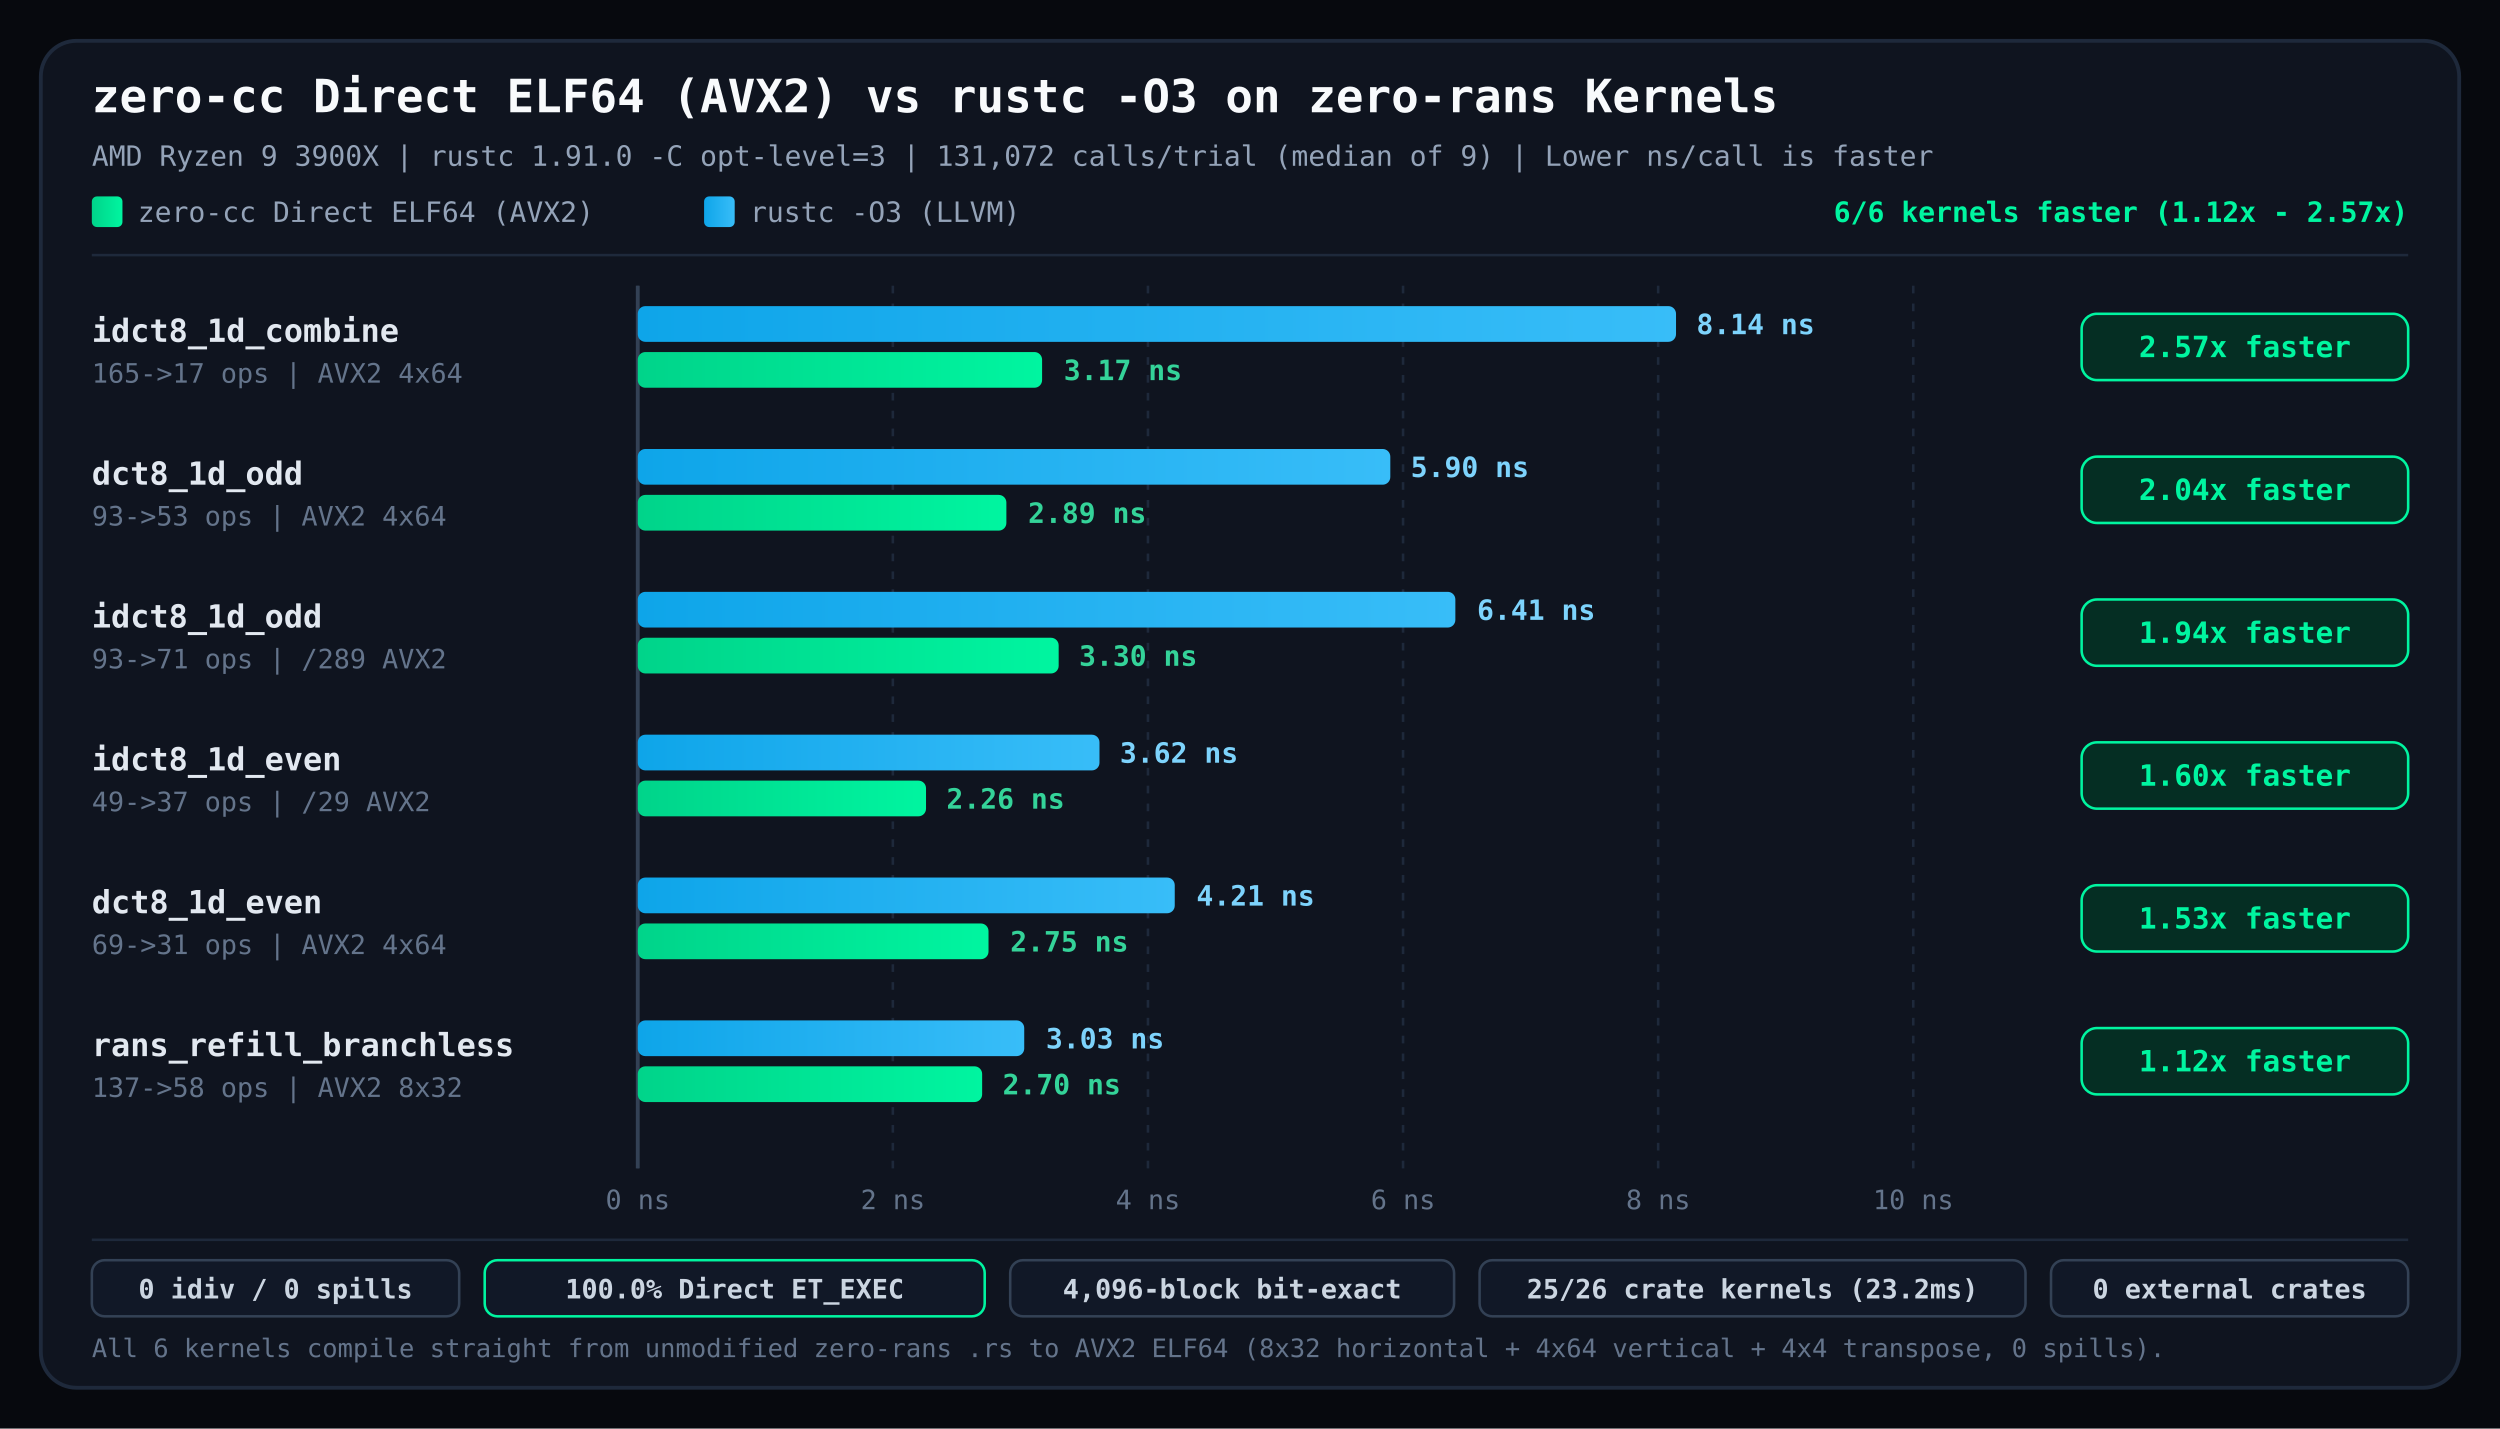
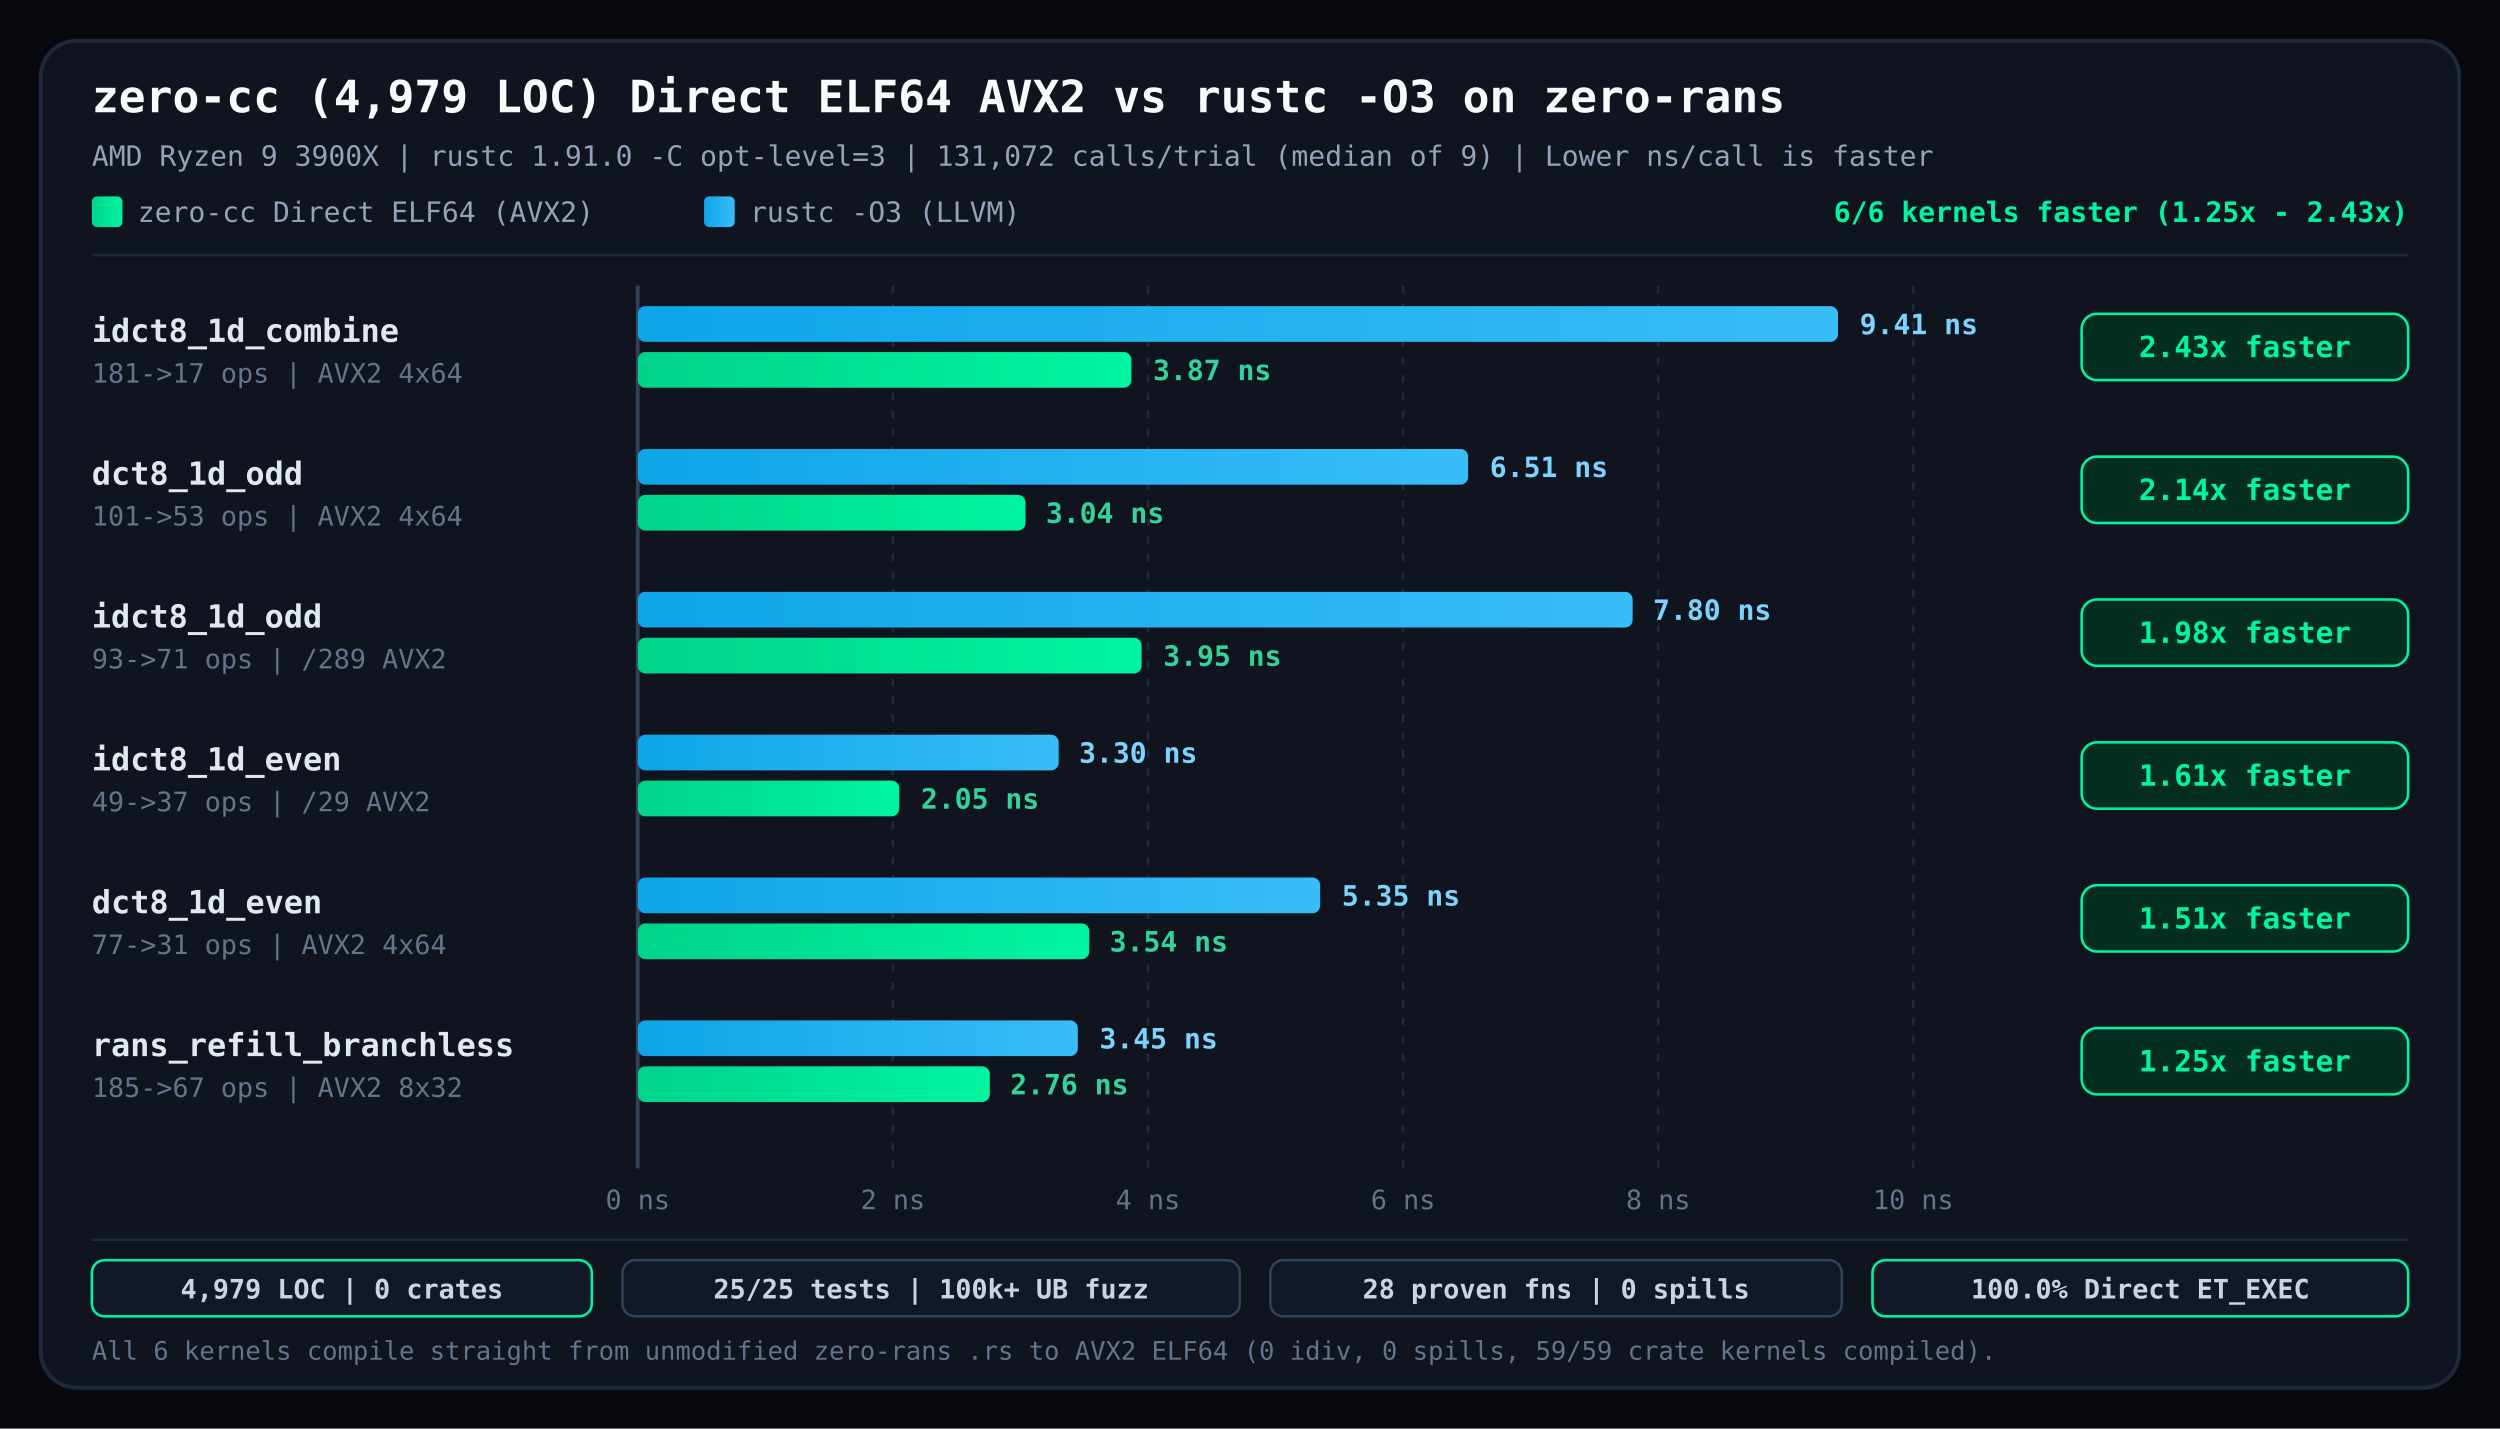
- <svg xmlns="http://www.w3.org/2000/svg" viewBox="0 0 980 560" width="980" height="560" role="img" aria-label="zero-cc Direct ELF64 AVX2 vs rustc -O3 latency on 6 zero-rans kernels">
+ <svg xmlns="http://www.w3.org/2000/svg" viewBox="0 0 980 560" width="980" height="560" role="img" aria-label="zero-cc 4,979-LOC Direct ELF64 AVX2 vs rustc -O3 latency on 6 zero-rans kernels">
  <defs>
    <linearGradient id="gZcc" x1="0" y1="0" x2="1" y2="0">
      <stop offset="0%" stop-color="#00D48A" />
      <stop offset="100%" stop-color="#00F5A0" />
    </linearGradient>
    <linearGradient id="gRust" x1="0" y1="0" x2="1" y2="0">
      <stop offset="0%" stop-color="#0EA5E9" />
      <stop offset="100%" stop-color="#38BDF8" />
    </linearGradient>
    <style>
      .mono { font-family: ui-monospace, SFMono-Regular, Menlo, Monaco, Consolas, monospace; }
-       .title { fill: #F8FAFC; font-size: 18px; font-weight: 700; }
+       .title { fill: #F8FAFC; font-size: 17.5px; font-weight: 700; }
      .sub { fill: #94A3B8; font-size: 11px; }
      .winSum { fill: #00F5A0; font-size: 11px; font-weight: 700; text-anchor: end; }
      .kname { fill: #E2E8F0; font-size: 12.5px; font-weight: 700; }
      .kmeta { fill: #64748B; font-size: 10.5px; }
      .valR { fill: #7DD3FC; font-size: 11px; font-weight: 600; }
      .valZ { fill: #34D399; font-size: 11px; font-weight: 700; }
      .tick { fill: #64748B; font-size: 10.5px; text-anchor: middle; }
      .badgeWin { fill: #00F5A0; font-size: 11.5px; font-weight: 700; text-anchor: middle; }
      .pill { fill: #CBD5E1; font-size: 10.5px; font-weight: 600; text-anchor: middle; }
      .foot { fill: #64748B; font-size: 10px; }
    </style>
  </defs>
  <rect width="980" height="560" fill="#07090E" />
  <rect x="16" y="16" width="948" height="528" rx="14" fill="#0F141F" stroke="#1E293B" stroke-width="1.5" />
-   <text x="36" y="44" class="mono title">zero-cc Direct ELF64 (AVX2) vs rustc -O3 on zero-rans Kernels</text>
+   <text x="36" y="44" class="mono title">zero-cc (4,979 LOC) Direct ELF64 AVX2 vs rustc -O3 on zero-rans</text>
  <text x="36" y="65" class="mono sub">AMD Ryzen 9 3900X | rustc 1.91.0 -C opt-level=3 | 131,072 calls/trial (median of 9) | Lower ns/call is faster</text>
  <rect x="36" y="77" width="12" height="12" rx="2" fill="url(#gZcc)" />
  <text x="54" y="87" class="mono sub">zero-cc Direct ELF64 (AVX2)</text>
  <rect x="276" y="77" width="12" height="12" rx="2" fill="url(#gRust)" />
  <text x="294" y="87" class="mono sub">rustc -O3 (LLVM)</text>
-   <text x="944" y="87" class="mono winSum">6/6 kernels faster (1.12x - 2.57x)</text>
+   <text x="944" y="87" class="mono winSum">6/6 kernels faster (1.25x - 2.43x)</text>
  <line x1="36" y1="100" x2="944" y2="100" stroke="#1E293B" stroke-width="1" />
  <g stroke="#1E293B" stroke-width="1" stroke-dasharray="3,4">
    <line x1="250" y1="112" x2="250" y2="458" />
    <line x1="350" y1="112" x2="350" y2="458" />
    <line x1="450" y1="112" x2="450" y2="458" />
    <line x1="550" y1="112" x2="550" y2="458" />
    <line x1="650" y1="112" x2="650" y2="458" />
    <line x1="750" y1="112" x2="750" y2="458" />
  </g>
  <line x1="250" y1="112" x2="250" y2="458" stroke="#334155" stroke-width="1.5" />
  <text x="36" y="134" class="mono kname">idct8_1d_combine</text>
-   <text x="36" y="150" class="mono kmeta">165-&gt;17 ops | AVX2 4x64</text>
-   <rect x="250" y="120" width="407.0" height="14" rx="3" fill="url(#gRust)" />
-   <text x="665" y="131" class="mono valR">8.14 ns</text>
-   <rect x="250" y="138" width="158.5" height="14" rx="3" fill="url(#gZcc)" />
-   <text x="417" y="149" class="mono valZ">3.17 ns</text>
+   <text x="36" y="150" class="mono kmeta">181-&gt;17 ops | AVX2 4x64</text>
+   <rect x="250" y="120" width="470.5" height="14" rx="3" fill="url(#gRust)" />
+   <text x="729" y="131" class="mono valR">9.41 ns</text>
+   <rect x="250" y="138" width="193.5" height="14" rx="3" fill="url(#gZcc)" />
+   <text x="452" y="149" class="mono valZ">3.87 ns</text>
  <rect x="816" y="123" width="128" height="26" rx="6" fill="#052E23" stroke="#00F5A0" stroke-width="1" />
-   <text x="880" y="140" class="mono badgeWin">2.57x faster</text>
+   <text x="880" y="140" class="mono badgeWin">2.43x faster</text>
  <text x="36" y="190" class="mono kname">dct8_1d_odd</text>
-   <text x="36" y="206" class="mono kmeta">93-&gt;53 ops | AVX2 4x64</text>
-   <rect x="250" y="176" width="295.0" height="14" rx="3" fill="url(#gRust)" />
-   <text x="553" y="187" class="mono valR">5.90 ns</text>
-   <rect x="250" y="194" width="144.5" height="14" rx="3" fill="url(#gZcc)" />
-   <text x="403" y="205" class="mono valZ">2.89 ns</text>
+   <text x="36" y="206" class="mono kmeta">101-&gt;53 ops | AVX2 4x64</text>
+   <rect x="250" y="176" width="325.5" height="14" rx="3" fill="url(#gRust)" />
+   <text x="584" y="187" class="mono valR">6.51 ns</text>
+   <rect x="250" y="194" width="152.0" height="14" rx="3" fill="url(#gZcc)" />
+   <text x="410" y="205" class="mono valZ">3.04 ns</text>
  <rect x="816" y="179" width="128" height="26" rx="6" fill="#052E23" stroke="#00F5A0" stroke-width="1" />
-   <text x="880" y="196" class="mono badgeWin">2.04x faster</text>
+   <text x="880" y="196" class="mono badgeWin">2.14x faster</text>
  <text x="36" y="246" class="mono kname">idct8_1d_odd</text>
  <text x="36" y="262" class="mono kmeta">93-&gt;71 ops | /289 AVX2</text>
-   <rect x="250" y="232" width="320.5" height="14" rx="3" fill="url(#gRust)" />
-   <text x="579" y="243" class="mono valR">6.41 ns</text>
-   <rect x="250" y="250" width="165.0" height="14" rx="3" fill="url(#gZcc)" />
-   <text x="423" y="261" class="mono valZ">3.30 ns</text>
+   <rect x="250" y="232" width="390.0" height="14" rx="3" fill="url(#gRust)" />
+   <text x="648" y="243" class="mono valR">7.80 ns</text>
+   <rect x="250" y="250" width="197.5" height="14" rx="3" fill="url(#gZcc)" />
+   <text x="456" y="261" class="mono valZ">3.95 ns</text>
  <rect x="816" y="235" width="128" height="26" rx="6" fill="#052E23" stroke="#00F5A0" stroke-width="1" />
-   <text x="880" y="252" class="mono badgeWin">1.94x faster</text>
+   <text x="880" y="252" class="mono badgeWin">1.98x faster</text>
  <text x="36" y="302" class="mono kname">idct8_1d_even</text>
  <text x="36" y="318" class="mono kmeta">49-&gt;37 ops | /29 AVX2</text>
-   <rect x="250" y="288" width="181.0" height="14" rx="3" fill="url(#gRust)" />
-   <text x="439" y="299" class="mono valR">3.62 ns</text>
-   <rect x="250" y="306" width="113.0" height="14" rx="3" fill="url(#gZcc)" />
-   <text x="371" y="317" class="mono valZ">2.26 ns</text>
+   <rect x="250" y="288" width="165.0" height="14" rx="3" fill="url(#gRust)" />
+   <text x="423" y="299" class="mono valR">3.30 ns</text>
+   <rect x="250" y="306" width="102.5" height="14" rx="3" fill="url(#gZcc)" />
+   <text x="361" y="317" class="mono valZ">2.05 ns</text>
  <rect x="816" y="291" width="128" height="26" rx="6" fill="#052E23" stroke="#00F5A0" stroke-width="1" />
-   <text x="880" y="308" class="mono badgeWin">1.60x faster</text>
+   <text x="880" y="308" class="mono badgeWin">1.61x faster</text>
  <text x="36" y="358" class="mono kname">dct8_1d_even</text>
-   <text x="36" y="374" class="mono kmeta">69-&gt;31 ops | AVX2 4x64</text>
-   <rect x="250" y="344" width="210.5" height="14" rx="3" fill="url(#gRust)" />
-   <text x="469" y="355" class="mono valR">4.21 ns</text>
-   <rect x="250" y="362" width="137.5" height="14" rx="3" fill="url(#gZcc)" />
-   <text x="396" y="373" class="mono valZ">2.75 ns</text>
+   <text x="36" y="374" class="mono kmeta">77-&gt;31 ops | AVX2 4x64</text>
+   <rect x="250" y="344" width="267.5" height="14" rx="3" fill="url(#gRust)" />
+   <text x="526" y="355" class="mono valR">5.35 ns</text>
+   <rect x="250" y="362" width="177.0" height="14" rx="3" fill="url(#gZcc)" />
+   <text x="435" y="373" class="mono valZ">3.54 ns</text>
  <rect x="816" y="347" width="128" height="26" rx="6" fill="#052E23" stroke="#00F5A0" stroke-width="1" />
-   <text x="880" y="364" class="mono badgeWin">1.53x faster</text>
+   <text x="880" y="364" class="mono badgeWin">1.51x faster</text>
  <text x="36" y="414" class="mono kname">rans_refill_branchless</text>
-   <text x="36" y="430" class="mono kmeta">137-&gt;58 ops | AVX2 8x32</text>
-   <rect x="250" y="400" width="151.5" height="14" rx="3" fill="url(#gRust)" />
-   <text x="410" y="411" class="mono valR">3.03 ns</text>
-   <rect x="250" y="418" width="135.0" height="14" rx="3" fill="url(#gZcc)" />
-   <text x="393" y="429" class="mono valZ">2.70 ns</text>
+   <text x="36" y="430" class="mono kmeta">185-&gt;67 ops | AVX2 8x32</text>
+   <rect x="250" y="400" width="172.5" height="14" rx="3" fill="url(#gRust)" />
+   <text x="431" y="411" class="mono valR">3.45 ns</text>
+   <rect x="250" y="418" width="138.0" height="14" rx="3" fill="url(#gZcc)" />
+   <text x="396" y="429" class="mono valZ">2.76 ns</text>
  <rect x="816" y="403" width="128" height="26" rx="6" fill="#052E23" stroke="#00F5A0" stroke-width="1" />
-   <text x="880" y="420" class="mono badgeWin">1.12x faster</text>
+   <text x="880" y="420" class="mono badgeWin">1.25x faster</text>
  <text x="250" y="474" class="mono tick">0 ns</text>
  <text x="350" y="474" class="mono tick">2 ns</text>
  <text x="450" y="474" class="mono tick">4 ns</text>
  <text x="550" y="474" class="mono tick">6 ns</text>
  <text x="650" y="474" class="mono tick">8 ns</text>
  <text x="750" y="474" class="mono tick">10 ns</text>
  <line x1="36" y1="486" x2="944" y2="486" stroke="#1E293B" stroke-width="1" />
-   <rect x="36" y="494" width="144" height="22" rx="5" fill="#111827" stroke="#334155" />
-   <text x="108" y="509" class="mono pill">0 idiv / 0 spills</text>
-   <rect x="190" y="494" width="196" height="22" rx="5" fill="#111827" stroke="#00F5A0" />
-   <text x="288" y="509" class="mono pill">100.0% Direct ET_EXEC</text>
-   <rect x="396" y="494" width="174" height="22" rx="5" fill="#111827" stroke="#334155" />
-   <text x="483" y="509" class="mono pill">4,096-block bit-exact</text>
-   <rect x="580" y="494" width="214" height="22" rx="5" fill="#111827" stroke="#334155" />
-   <text x="687" y="509" class="mono pill">25/26 crate kernels (23.2ms)</text>
-   <rect x="804" y="494" width="140" height="22" rx="5" fill="#111827" stroke="#334155" />
-   <text x="874" y="509" class="mono pill">0 external crates</text>
-   <text x="36" y="532" class="mono foot">All 6 kernels compile straight from unmodified zero-rans .rs to AVX2 ELF64 (8x32 horizontal + 4x64 vertical + 4x4 transpose, 0 spills).</text>
+   <rect x="36" y="494" width="196" height="22" rx="5" fill="#111827" stroke="#00F5A0" />
+   <text x="134" y="509" class="mono pill">4,979 LOC | 0 crates</text>
+   <rect x="244" y="494" width="242" height="22" rx="5" fill="#111827" stroke="#334155" />
+   <text x="365" y="509" class="mono pill">25/25 tests | 100k+ UB fuzz</text>
+   <rect x="498" y="494" width="224" height="22" rx="5" fill="#111827" stroke="#334155" />
+   <text x="610" y="509" class="mono pill">28 proven fns | 0 spills</text>
+   <rect x="734" y="494" width="210" height="22" rx="5" fill="#111827" stroke="#00F5A0" />
+   <text x="839" y="509" class="mono pill">100.0% Direct ET_EXEC</text>
+   <text x="36" y="533" class="mono foot">All 6 kernels compile straight from unmodified zero-rans .rs to AVX2 ELF64 (0 idiv, 0 spills, 59/59 crate kernels compiled).</text>
</svg>
